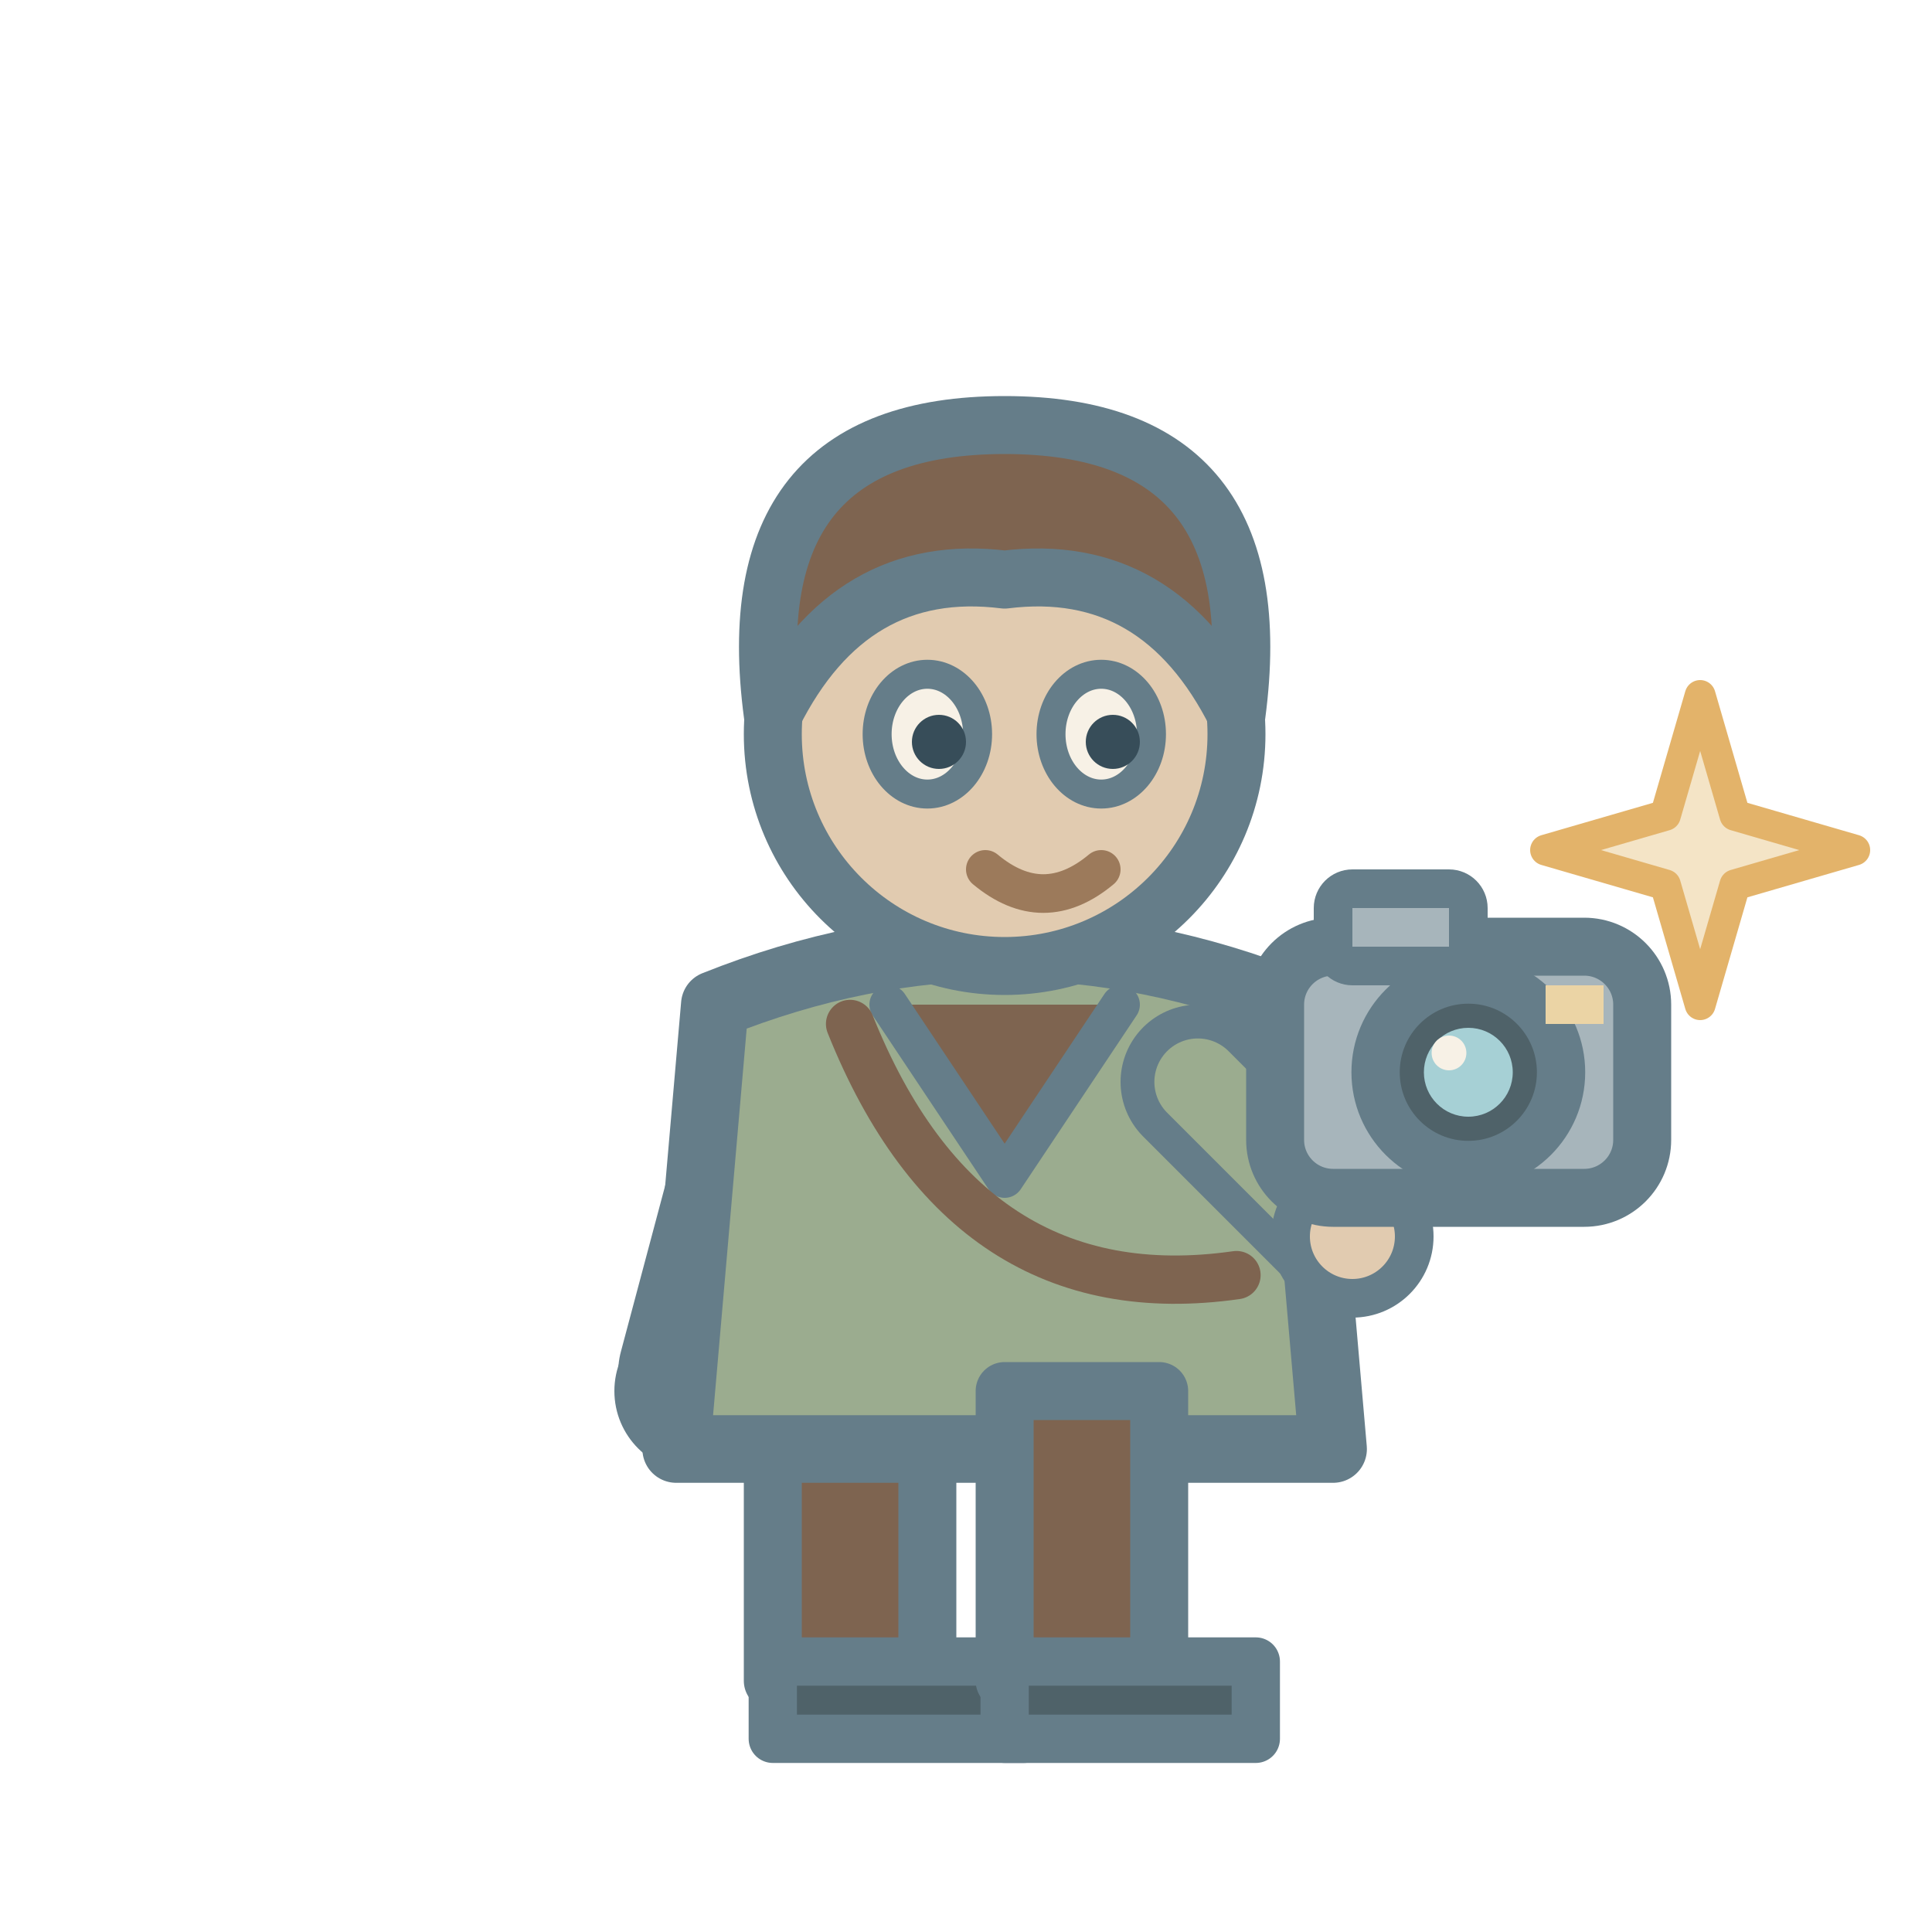
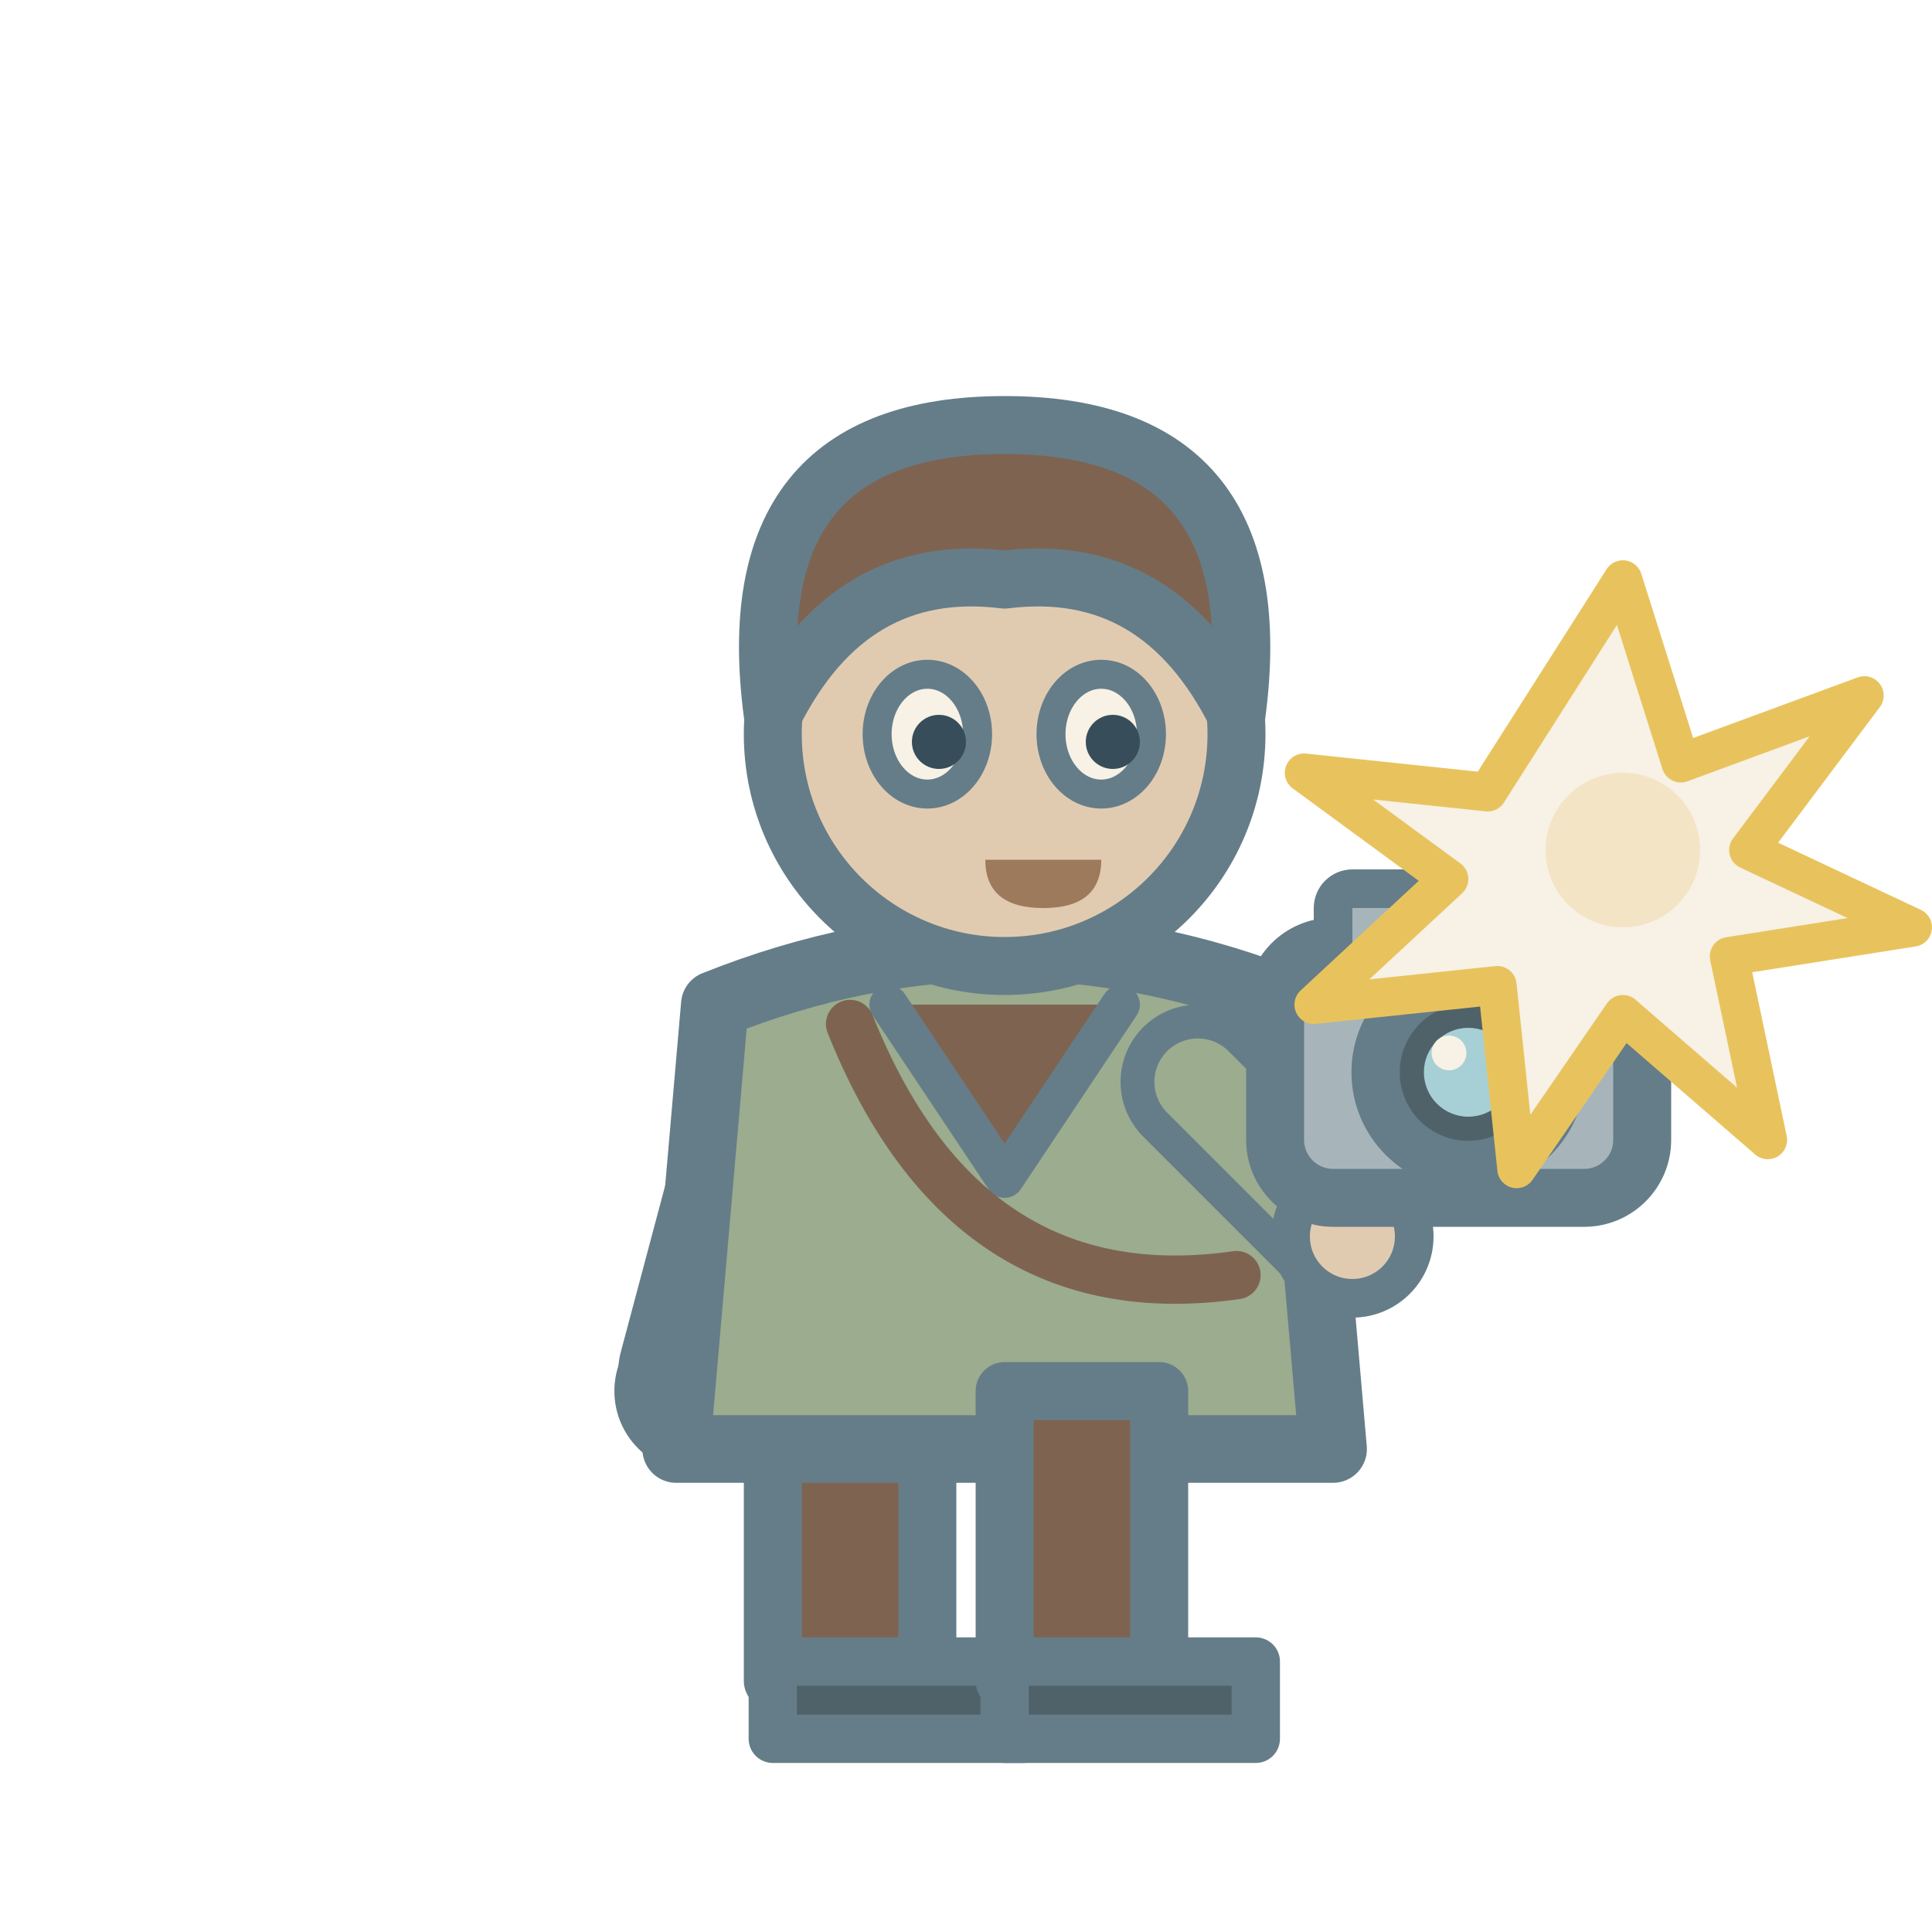
<svg xmlns="http://www.w3.org/2000/svg" viewBox="0 0 100 100">
  <g stroke-linejoin="round" stroke-linecap="round">
    <g data-part="leg-l" data-pivot="44 72">
      <path d="M40 72h8v15H40Z" fill="#7E6450" stroke="#657D89" stroke-width="3" />
      <path d="M40 86h13v4H40Z" fill="#4F6269" stroke="#657D89" stroke-width="2.5" />
    </g>
    <g data-part="arm-l" data-pivot="40 56">
      <path d="M40 56 36 71" stroke="#657D89" stroke-width="8" fill="none" />
      <path d="M40 56 36 71" stroke="#9BAC8F" stroke-width="4.5" fill="none" />
      <circle cx="36" cy="72" r="3.2" fill="#E1CBB0" stroke="#657D89" stroke-width="2" />
    </g>
    <g data-part="body" data-pivot="50 74">
      <path d="M37 52Q52 46 67 52L69 75H35Z" fill="#9BAC8F" stroke="#657D89" stroke-width="3.5" />
      <path d="M46 52 52 61 58 52" fill="#7E6450" stroke="#657D89" stroke-width="2" />
      <path d="M44 53Q50 68 64 66" fill="none" stroke="#7E6450" stroke-width="2.5" />
    </g>
    <g data-part="head" data-pivot="52 50">
      <circle cx="52" cy="38" r="12" fill="#E1CBB0" stroke="#657D89" stroke-width="3" />
-       <path d="M51 45q3 2.5 6 0" fill="none" stroke="#9C7A5B" stroke-width="2" />
      <path d="M40 37Q38 22 52 22Q66 22 64 37Q60 29 52 30Q44 29 40 37Z" fill="#7E6450" stroke="#657D89" stroke-width="3" />
    </g>
    <g data-part="eye-l" data-pivot="48 38">
      <ellipse cx="48" cy="38" rx="2.6" ry="3.1" fill="#F7F1E6" stroke="#657D89" stroke-width="1.5" />
      <circle cx="48.6" cy="38.4" r="1.4" fill="#374D59" />
    </g>
    <g data-part="eye-r" data-pivot="57 38">
      <ellipse cx="57" cy="38" rx="2.6" ry="3.1" fill="#F7F1E6" stroke="#657D89" stroke-width="1.5" />
      <circle cx="57.6" cy="38.4" r="1.4" fill="#374D59" />
+     </g>
+     <g data-part="mouth" data-pivot="54 44.5">
+       <path d="M51 44.5h6q0 2.5-3 2.5t-3-2.5z" fill="#9C7A5B" />
    </g>
    <g data-part="leg-r" data-pivot="56 72">
      <path d="M52 72h8v15H52Z" fill="#7E6450" stroke="#657D89" stroke-width="3" />
      <path d="M52 86h13v4H52Z" fill="#4F6269" stroke="#657D89" stroke-width="2.5" />
    </g>
    <g data-part="arm-r" data-pivot="62 56">
      <path d="M62 56 70 64" stroke="#657D89" stroke-width="8" fill="none" />
      <path d="M62 56 70 64" stroke="#9BAC8F" stroke-width="4.5" fill="none" />
      <circle cx="70" cy="64" r="3.2" fill="#E1CBB0" stroke="#657D89" stroke-width="2" />
      <rect x="66" y="49" width="19" height="13" rx="3" fill="#A7B5BB" stroke="#657D89" stroke-width="3" />
      <rect x="69" y="46" width="7" height="4" rx="1" fill="#A7B5BB" stroke="#657D89" stroke-width="2" />
      <circle cx="76" cy="55.5" r="4.8" fill="#4F6269" stroke="#657D89" stroke-width="2.5" />
      <circle cx="76" cy="55.5" r="2.3" fill="#A6D0D5" />
      <circle cx="75" cy="54.5" r=".9" fill="#F7F1E6" />
      <rect x="80" y="51" width="3" height="2" fill="#EBD4A5" />
    </g>
-     <g data-part="extra" data-pivot="88 46">
-       <path d="M88 36l1.8 6.2 6.2 1.8-6.2 1.8L88 52l-1.8-6.2L80 44l6.2-1.8Z" fill="#F4E4C6" stroke="#E3B36A" stroke-width="1.6" />
+     <g data-part="flash" data-pivot="84 44">
+       <path d="M84 30l3 9.5 9.5-3.5-6 8 8.5 4-9.5 1.5 2 9.5-7.5-6.5-5.5 8-1-9.5-9.5 1 7-6.5-7.5-5.5 9.5 1Z" fill="#F7F1E6" stroke="#E8C35D" stroke-width="2" />
+       <circle cx="84" cy="44" r="4" fill="#F4E4C6" />
    </g>
  </g>
</svg>
